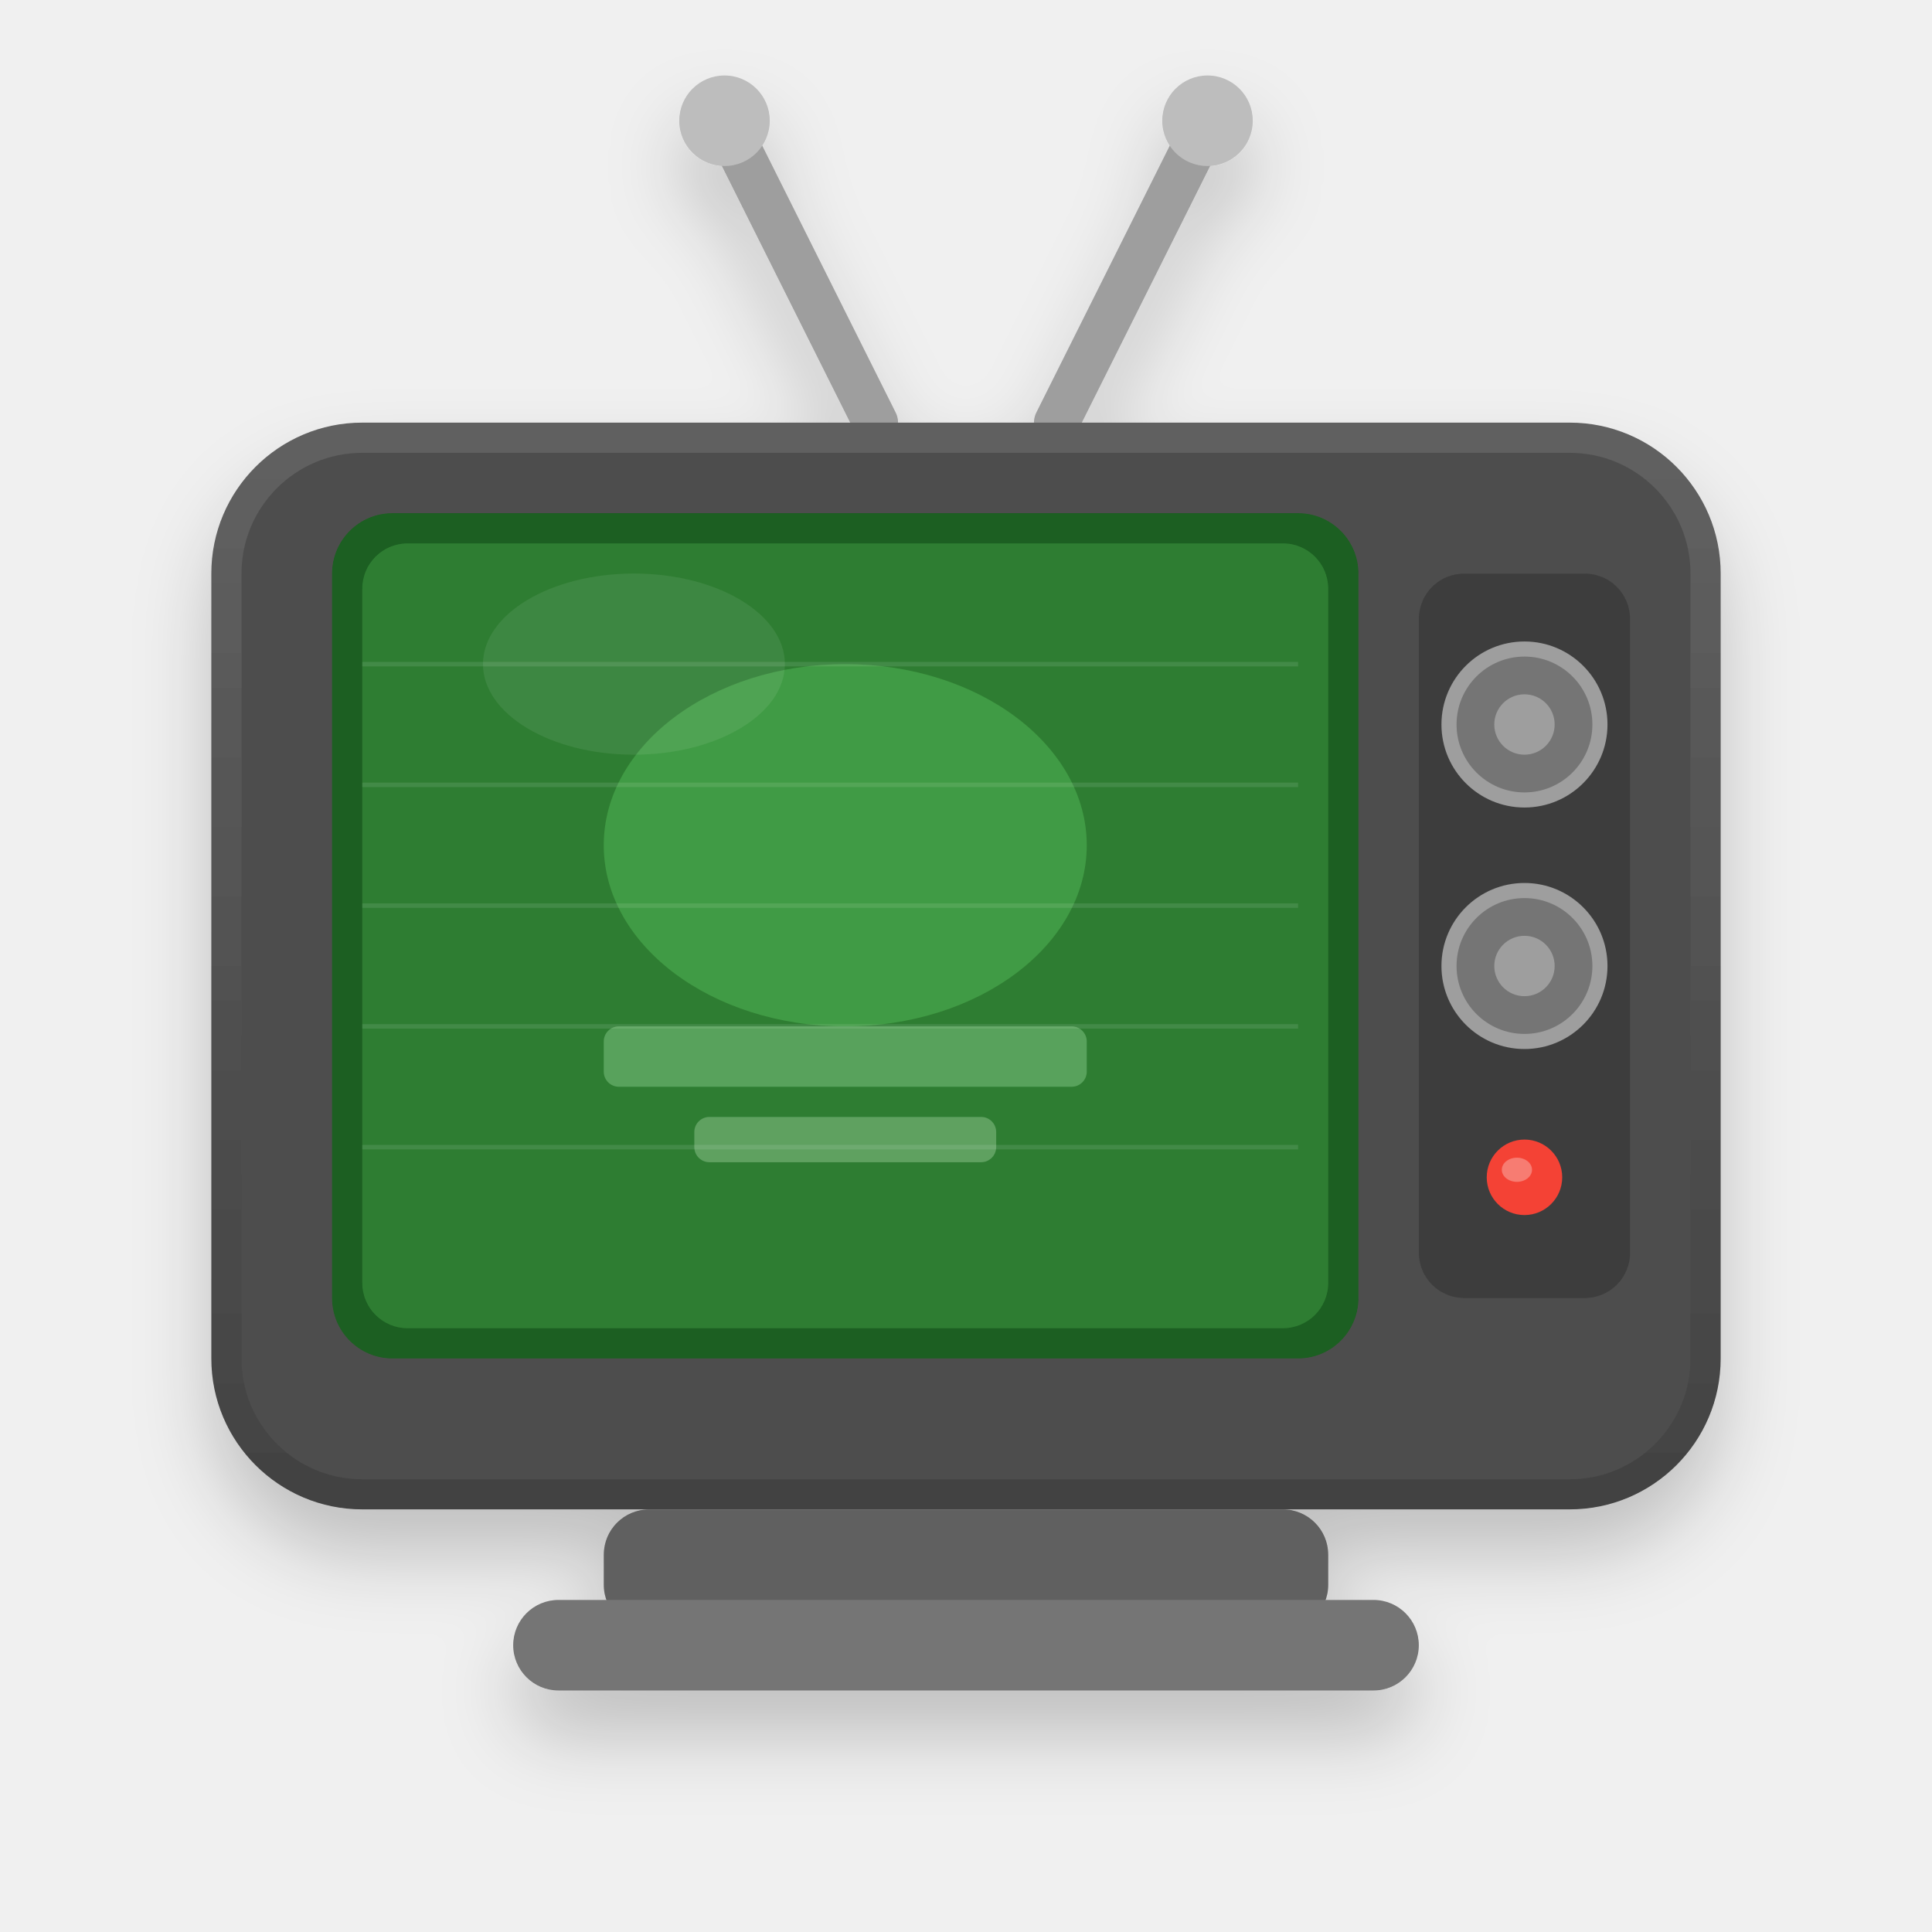
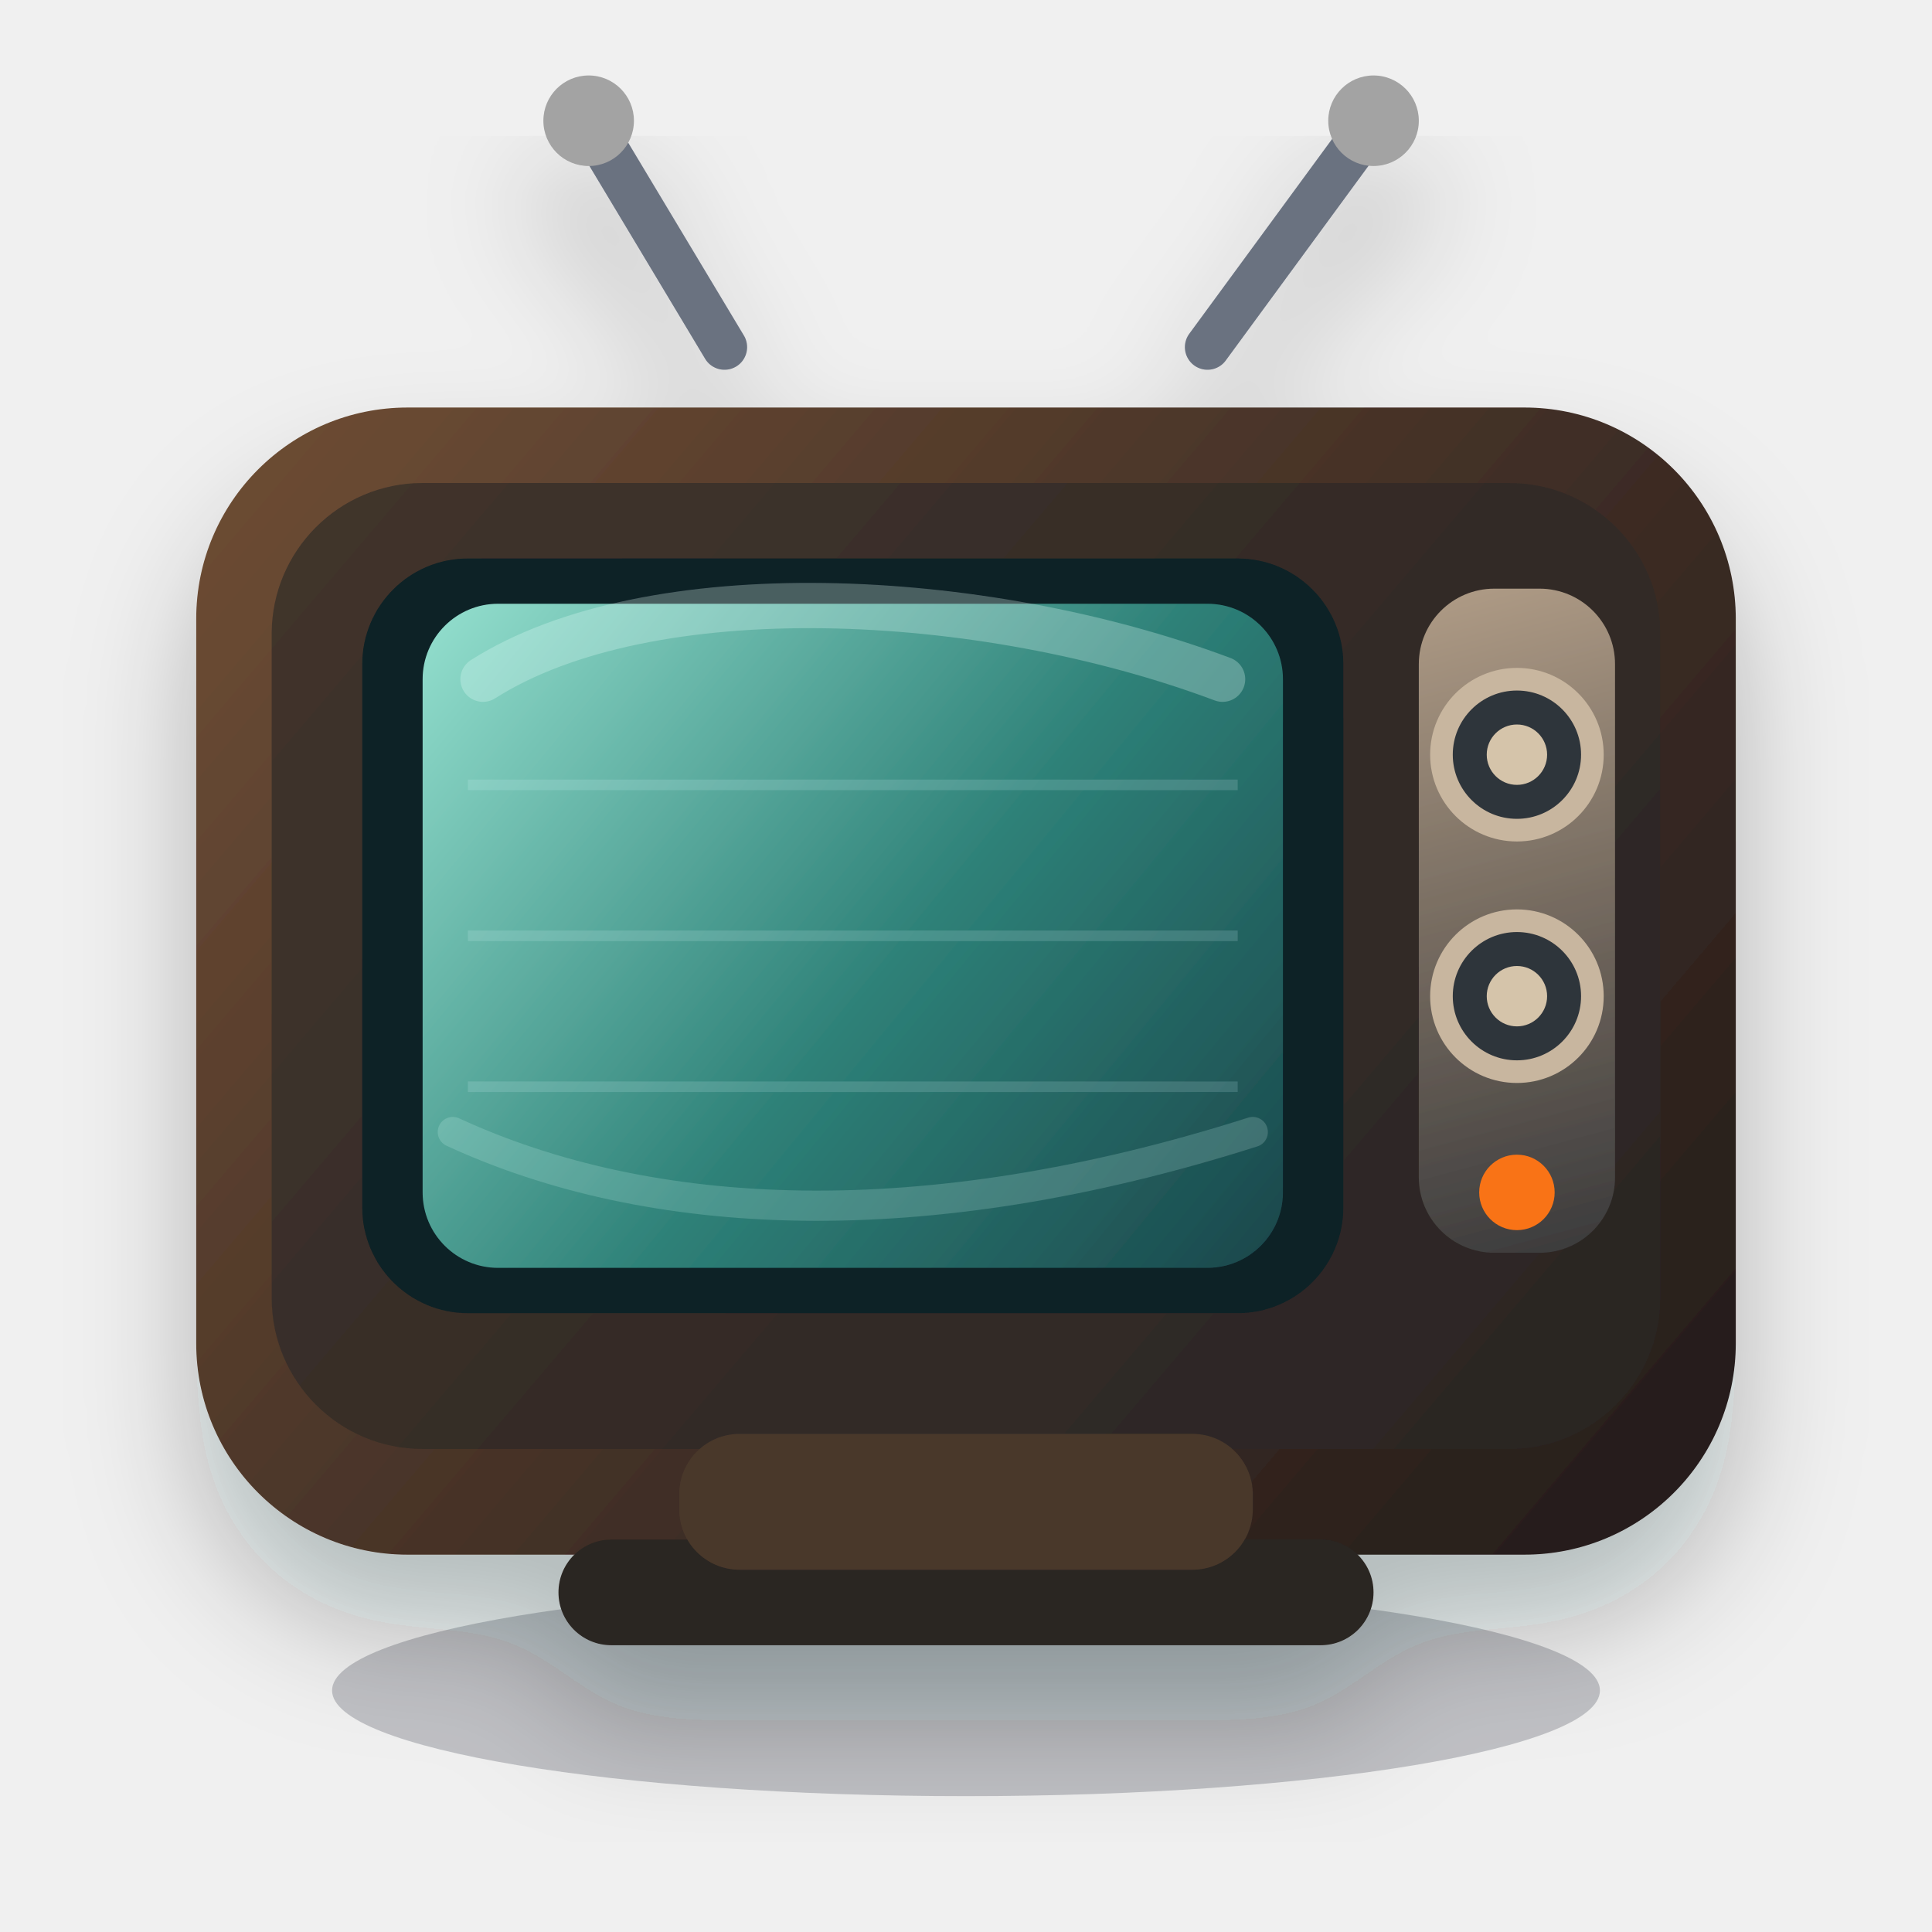
<svg xmlns="http://www.w3.org/2000/svg" viewBox="0 0 128 128" fill="none">
  <defs>
-     <linearGradient id="tvg" x1="0" y1="0" x2="0" y2="1">
-       <stop offset="0%" stop-color="#616161" />
-       <stop offset="100%" stop-color="#424242" />
+     <linearGradient id="tvCase" x1="18" y1="24" x2="112" y2="104" gradientUnits="userSpaceOnUse">
+       <stop offset="0" stop-color="#6E4D34" />
+       <stop offset=".58" stop-color="#3E2D25" />
+       <stop offset="1" stop-color="#231C1A" />
    </linearGradient>
-     <filter id="tvf">
-       <feDropShadow dx="0" dy="3" stdDeviation="2.5" flood-color="#000" flood-opacity=".2" />
+     <linearGradient id="tvScreen" x1="27" y1="36" x2="90" y2="88" gradientUnits="userSpaceOnUse">
+       <stop offset="0" stop-color="#9DE8D6" />
+       <stop offset=".52" stop-color="#2E8178" />
+       <stop offset="1" stop-color="#163B42" />
+     </linearGradient>
+     <linearGradient id="tvMetal" x1="94" y1="36" x2="108" y2="88" gradientUnits="userSpaceOnUse">
+       <stop offset="0" stop-color="#B7A28B" />
+       <stop offset=".55" stop-color="#6B6259" />
+       <stop offset="1" stop-color="#2D2F33" />
+     </linearGradient>
+     <filter id="tvShadow" x="4" y="4" width="120" height="118" filterUnits="userSpaceOnUse" color-interpolation-filters="sRGB">
+       <feDropShadow dx="0" dy="5" stdDeviation="4" flood-color="#111827" flood-opacity=".25" />
    </filter>
  </defs>
-   <g filter="url(#tvf)">
-     <line x1="48" y1="8" x2="58" y2="28" stroke="#9E9E9E" stroke-width="3" stroke-linecap="round" />
-     <line x1="80" y1="8" x2="70" y2="28" stroke="#9E9E9E" stroke-width="3" stroke-linecap="round" />
-     <circle cx="48" cy="8" r="3" fill="#BDBDBD" />
-     <circle cx="80" cy="8" r="3" fill="#BDBDBD" />
-     <rect x="14" y="28" width="100" height="72" rx="10" fill="url(#tvg)" />
-     <rect x="16" y="30" width="96" height="68" rx="8" fill="#4E4E4E" />
-     <rect x="22" y="34" width="68" height="56" rx="4" fill="#1B5E20" />
-     <rect x="24" y="36" width="64" height="52" rx="3" fill="#2E7D32" />
-     <ellipse cx="56" cy="56" rx="16" ry="12" fill="#4CAF50" opacity=".6" />
-     <rect x="40" y="68" width="32" height="4" rx="1" fill="#81C784" opacity=".5" />
-     <rect x="46" y="74" width="20" height="3" rx="1" fill="#A5D6A7" opacity=".4" />
-     <line x1="24" y1="44" x2="86" y2="44" stroke="#fff" stroke-width=".3" opacity=".1" />
-     <line x1="24" y1="52" x2="86" y2="52" stroke="#fff" stroke-width=".3" opacity=".1" />
-     <line x1="24" y1="60" x2="86" y2="60" stroke="#fff" stroke-width=".3" opacity=".1" />
-     <line x1="24" y1="68" x2="86" y2="68" stroke="#fff" stroke-width=".3" opacity=".1" />
-     <line x1="24" y1="76" x2="86" y2="76" stroke="#fff" stroke-width=".3" opacity=".1" />
-     <rect x="94" y="38" width="14" height="48" rx="3" fill="#3E3E3E" />
-     <circle cx="101" cy="48" r="5" fill="#757575" stroke="#9E9E9E" stroke-width="1" />
-     <circle cx="101" cy="48" r="2" fill="#9E9E9E" />
-     <circle cx="101" cy="64" r="5" fill="#757575" stroke="#9E9E9E" stroke-width="1" />
-     <circle cx="101" cy="64" r="2" fill="#9E9E9E" />
-     <circle cx="101" cy="78" r="2.5" fill="#F44336" />
-     <ellipse cx="100.5" cy="77.5" rx="1" ry=".8" fill="#fff" opacity=".3" />
-     <rect x="40" y="100" width="48" height="8" rx="3" fill="#616161" />
-     <rect x="34" y="106" width="60" height="6" rx="3" fill="#757575" />
-     <ellipse cx="42" cy="44" rx="10" ry="6" fill="#fff" opacity=".08" />
+   <ellipse cx="64" cy="112" rx="42" ry="7" fill="#111827" opacity=".22" />
+   <g filter="url(#tvShadow)">
+     <path d="M48 23L39 8" stroke="#6B7280" stroke-width="3" stroke-linecap="round" />
+     <path d="M80 23L91 8" stroke="#6B7280" stroke-width="3" stroke-linecap="round" />
+     <circle cx="39" cy="8" r="3" fill="#A3A3A3" />
+     <circle cx="91" cy="8" r="3" fill="#A3A3A3" />
+     <rect x="13" y="27" width="102" height="76" rx="14" fill="url(#tvCase)" />
+     <rect x="18" y="32" width="92" height="64" rx="10" fill="#2C2927" opacity=".66" />
+     <rect x="24" y="37" width="65" height="50" rx="7" fill="#0D2026" />
+     <rect x="28" y="40" width="57" height="44" rx="5" fill="url(#tvScreen)" />
+     <path d="M32 45C43 38 65 39 81 45" stroke="#E6FFFA" stroke-width="3" stroke-linecap="round" opacity=".28" />
+     <path d="M30 75C43 81 61 82 83 75" stroke="#D8FFF8" stroke-width="2" stroke-linecap="round" opacity=".18" />
+     <path d="M31 52H82M31 62H82M31 72H82" stroke="#E0FBFF" stroke-width=".7" opacity=".16" />
+     <rect x="94" y="39" width="13" height="44" rx="5" fill="url(#tvMetal)" />
+     <circle cx="100.5" cy="50" r="5" fill="#2F343A" stroke="#C8B69F" stroke-width="1.5" />
+     <circle cx="100.5" cy="50" r="2" fill="#D5C4AA" />
+     <circle cx="100.5" cy="66" r="5" fill="#2F343A" stroke="#C8B69F" stroke-width="1.5" />
+     <circle cx="100.5" cy="66" r="2" fill="#D5C4AA" />
+     <circle cx="100.5" cy="79" r="2.5" fill="#F97316" />
+     <rect x="37" y="102" width="54" height="7" rx="3.5" fill="#2B2622" />
+     <rect x="45" y="95" width="38" height="9" rx="4" fill="#4A382C" />
  </g>
</svg>
